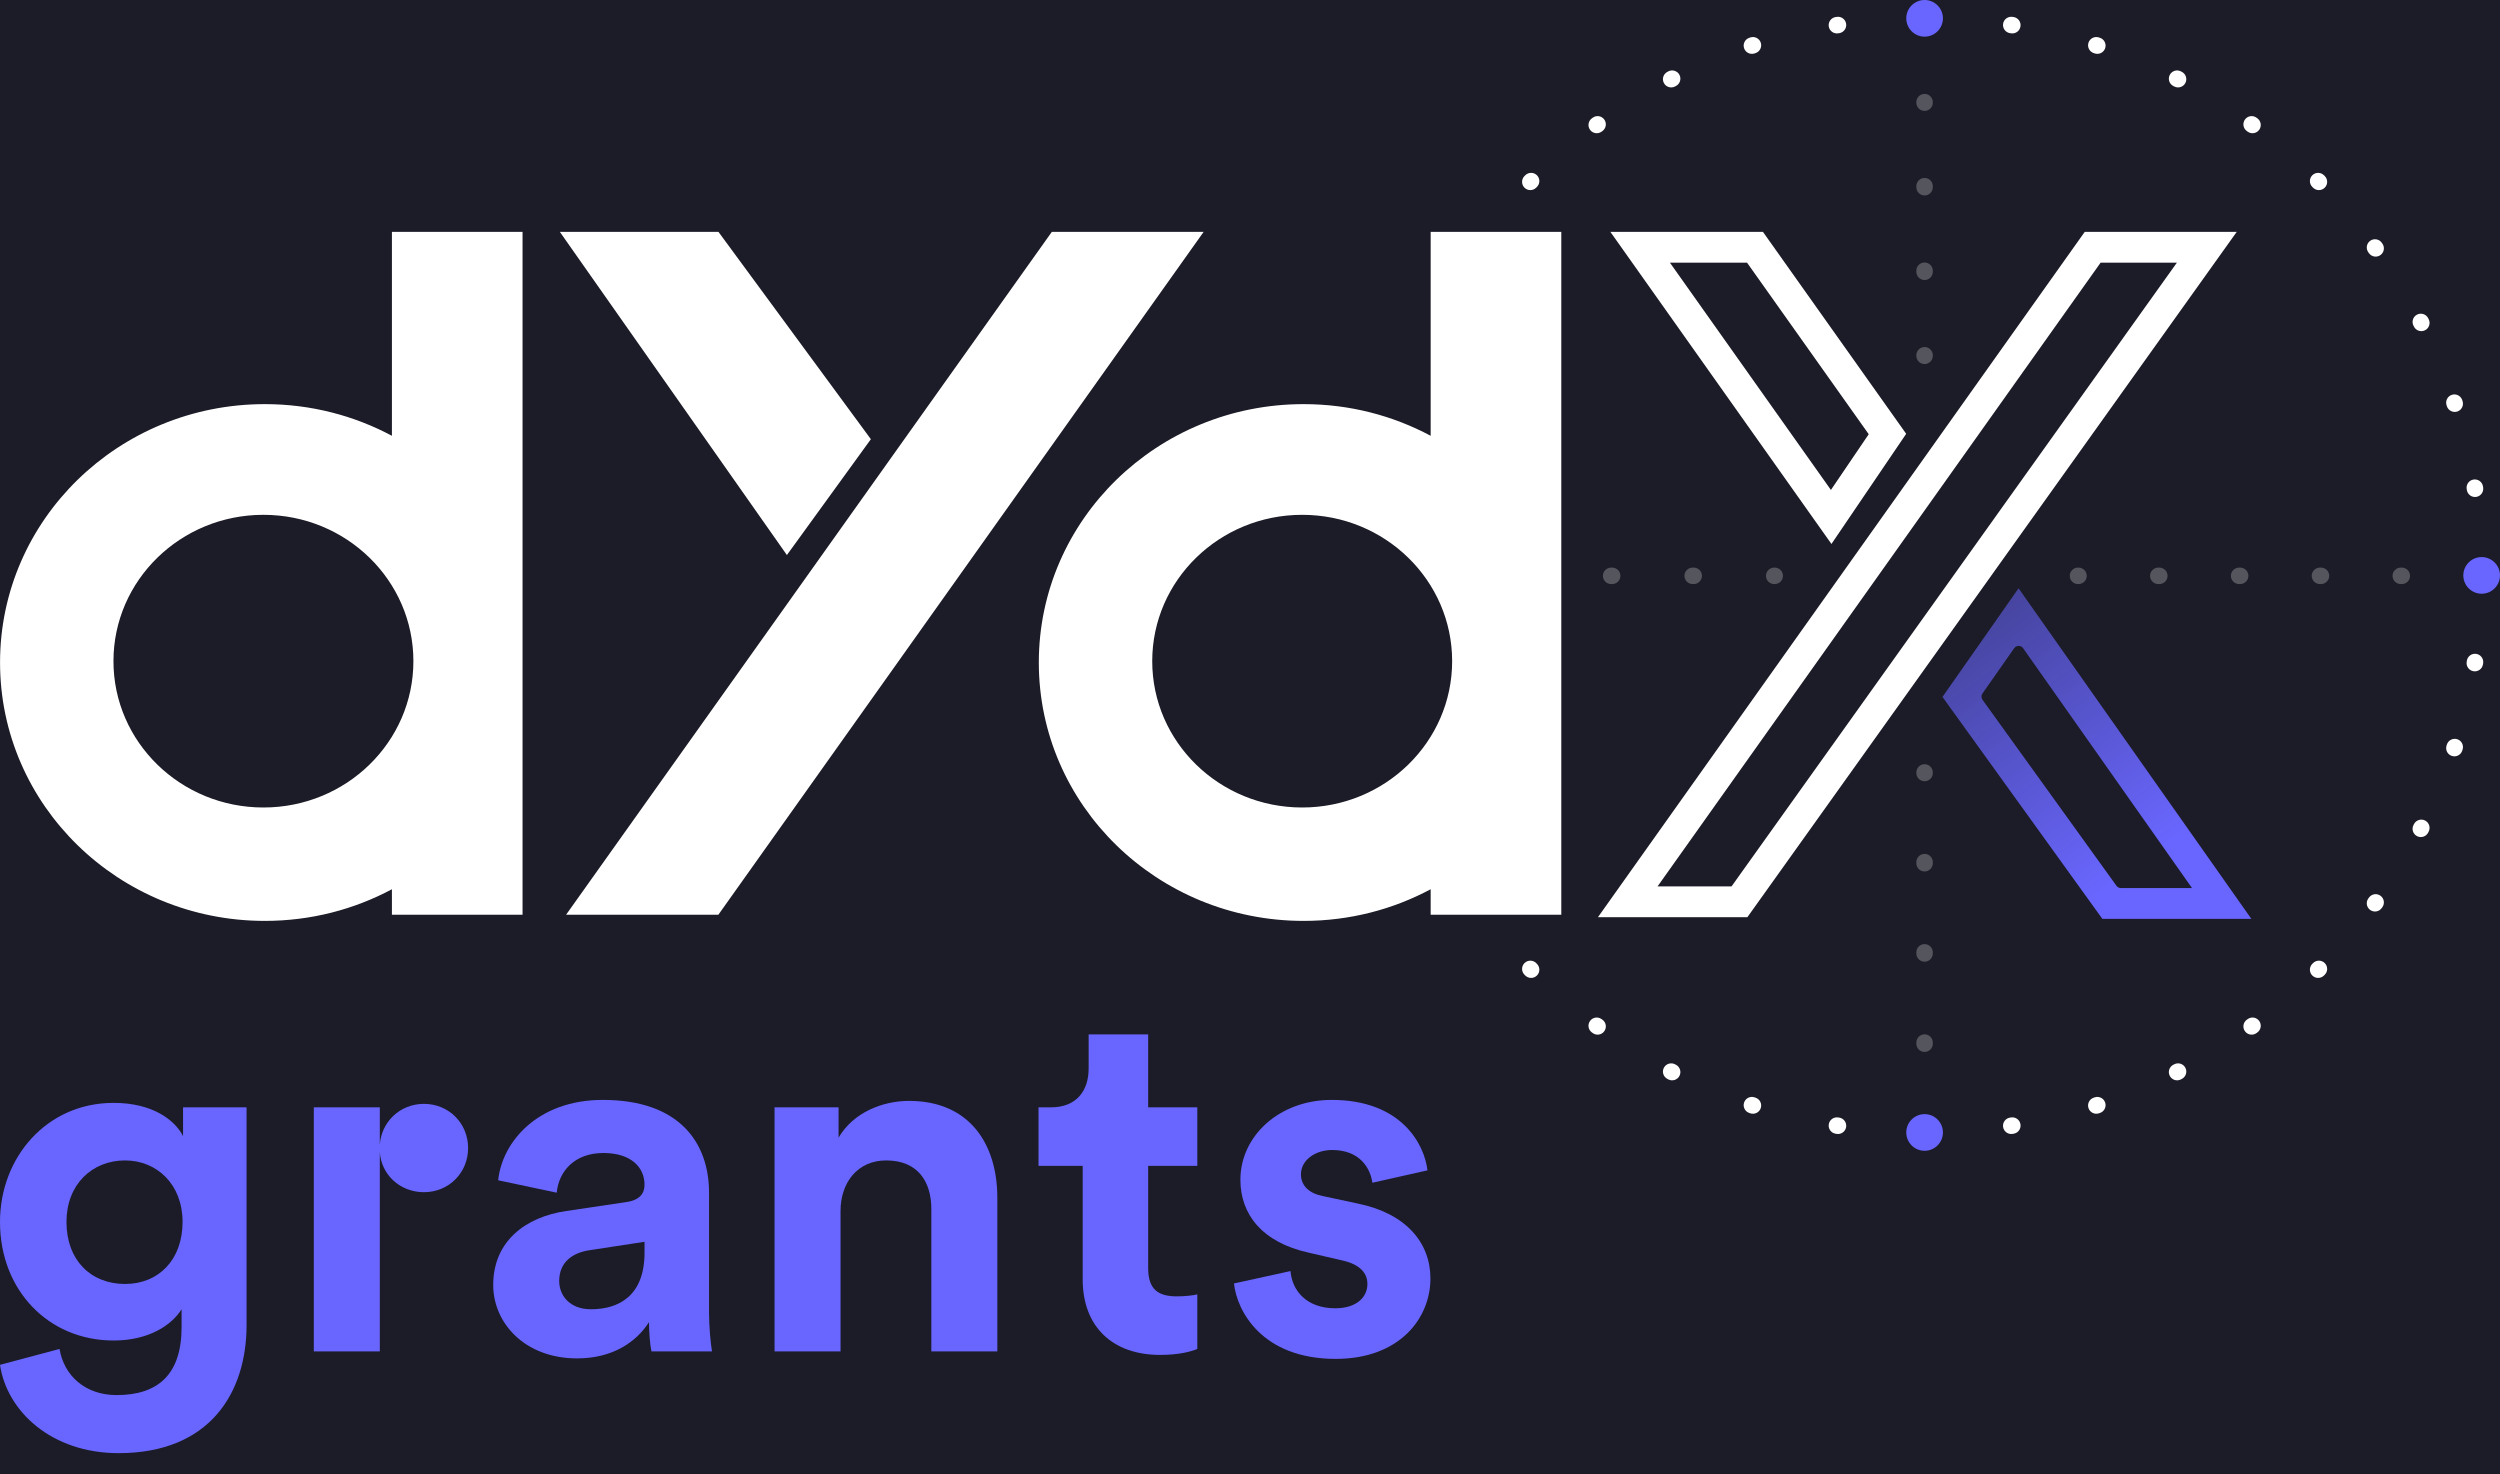
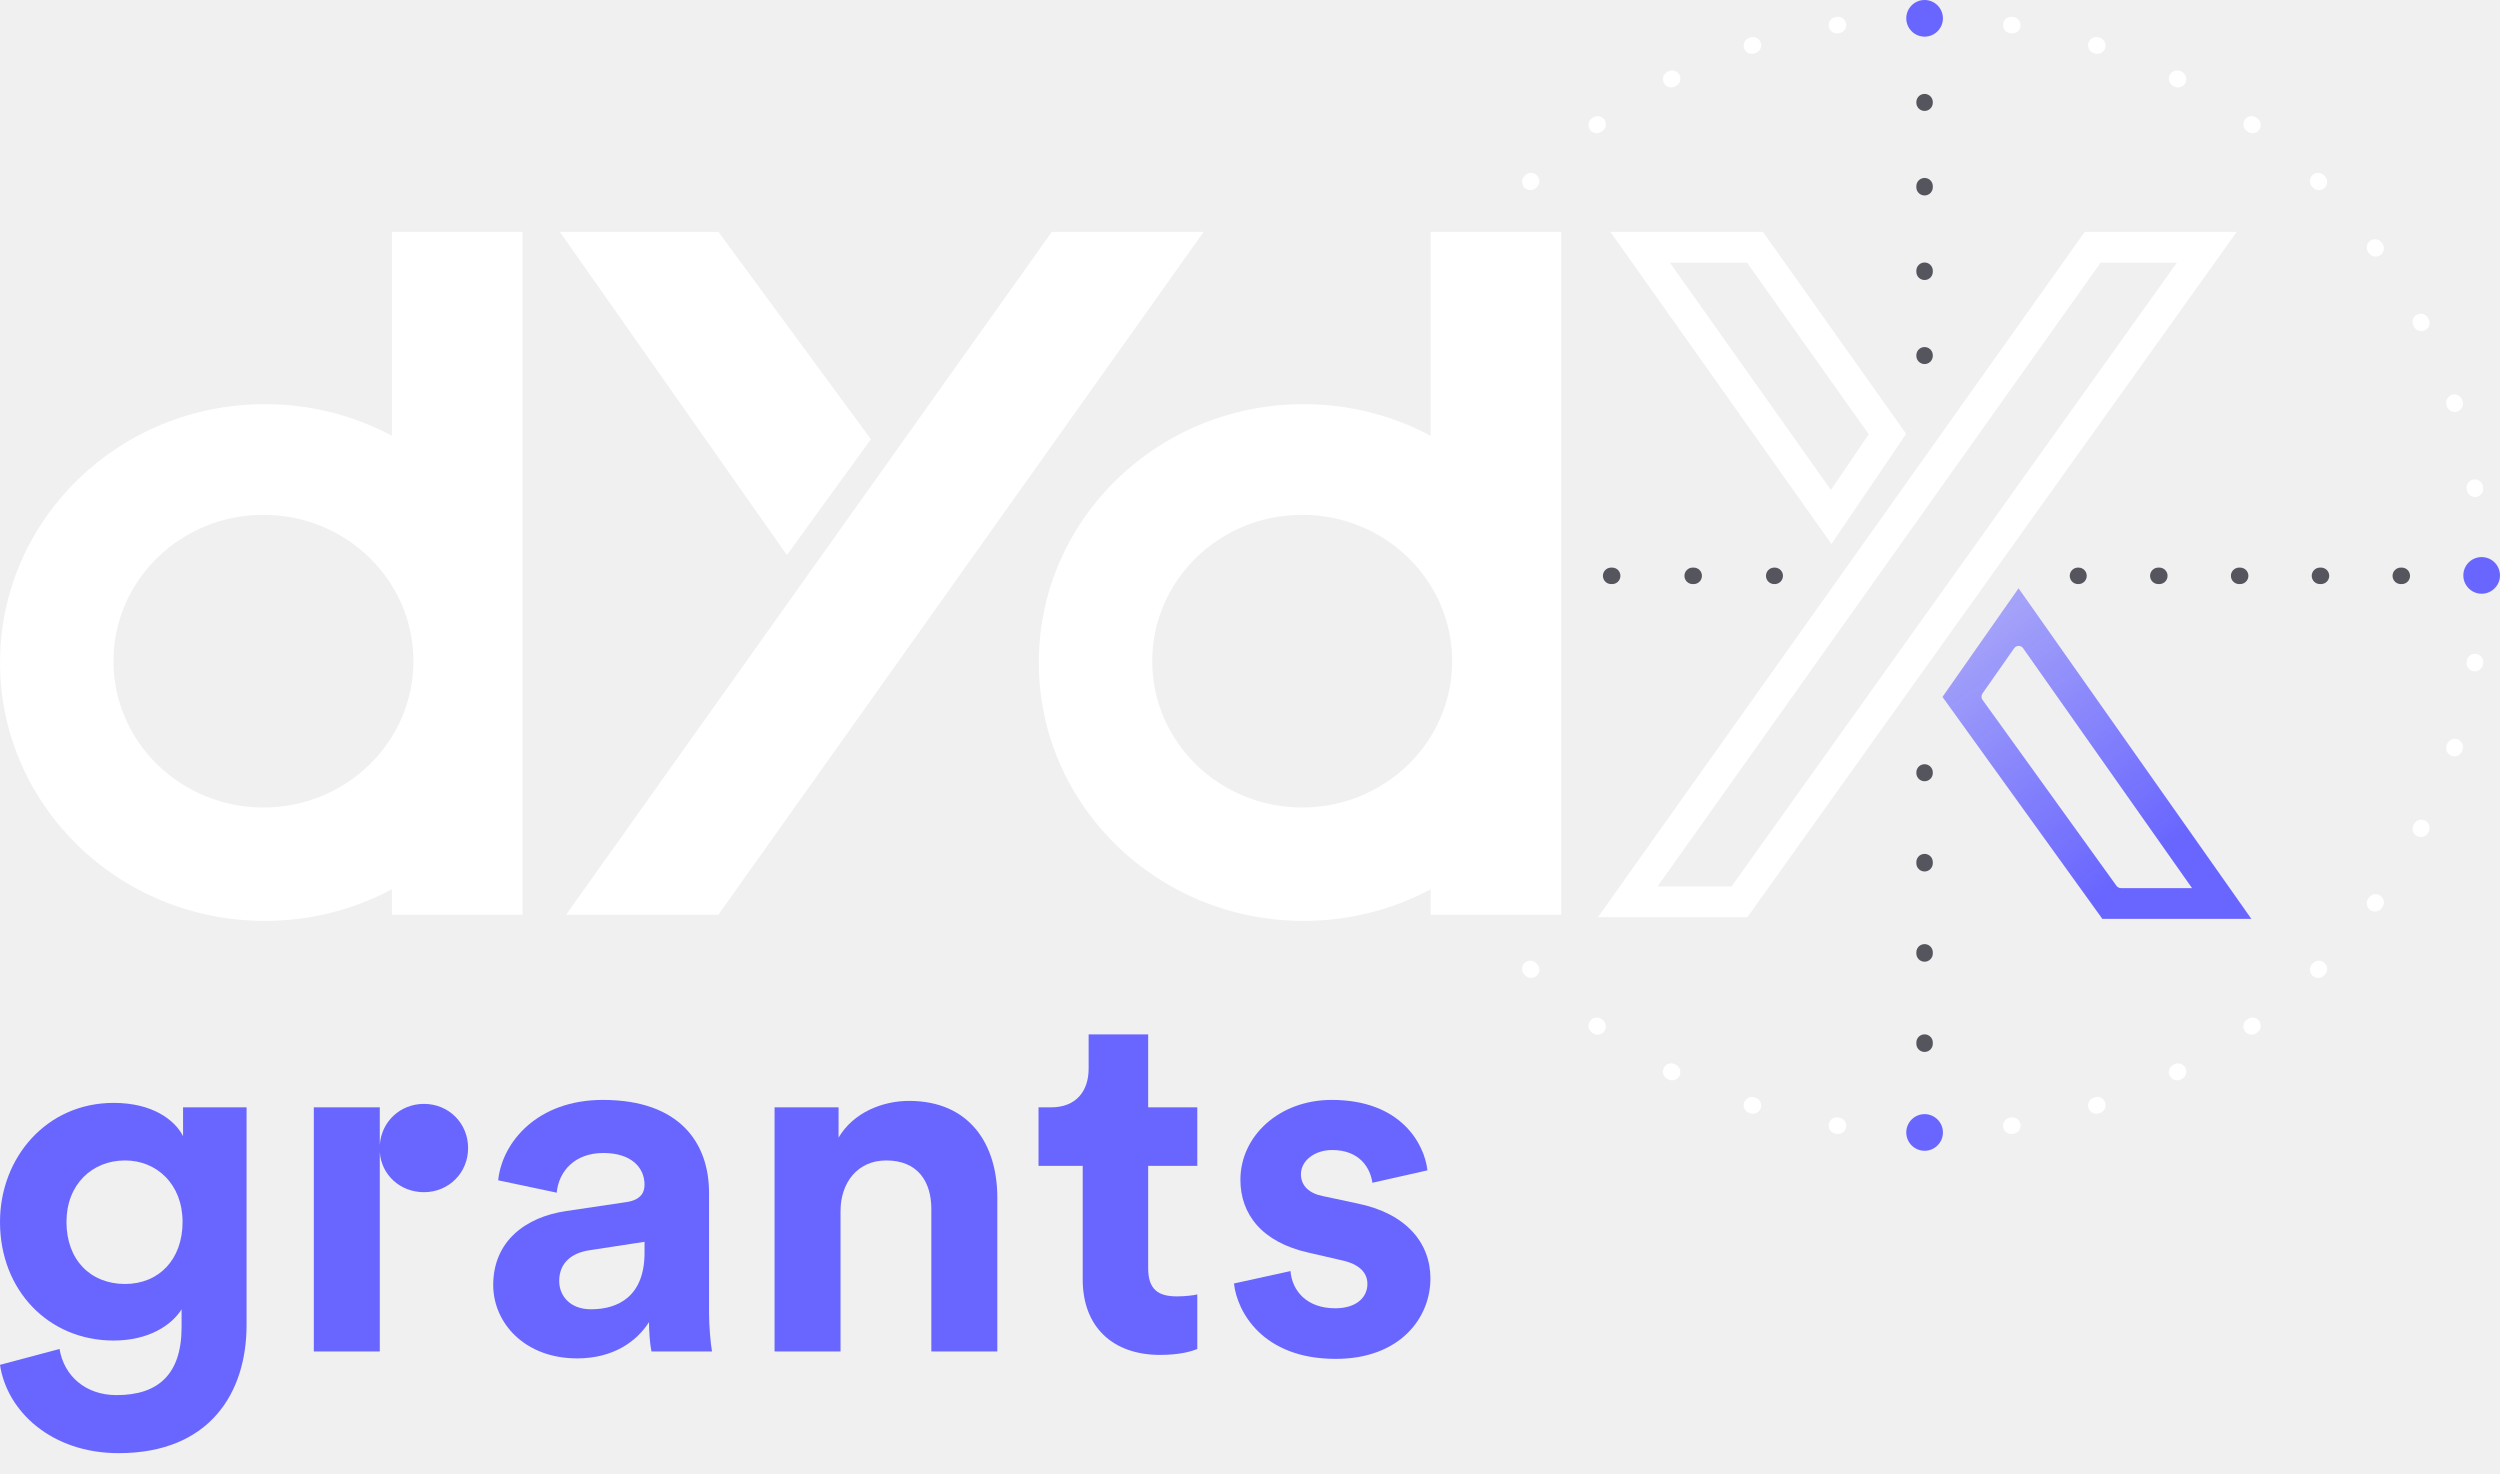
<svg xmlns="http://www.w3.org/2000/svg" width="112" height="66" viewBox="0 0 112 66" fill="none">
-   <rect width="112" height="66" fill="#E5E5E5" />
-   <g id="Home (Desktop)" clip-path="url(#clip0_0_1)">
-     <rect width="1440" height="4908" transform="translate(-36 -27)" fill="#1C1C28" />
-     <g id="Grid top (Zero Height)">
-       <rect width="1440" height="0" transform="translate(-36 -27)" fill="white" />
-       <g id="Grid - Top">
-         <mask id="mask0_0_1" style="mask-type:alpha" maskUnits="userSpaceOnUse" x="-36" y="-27" width="1441" height="792">
-           <rect id="Rectangle" x="-35.809" y="-27" width="1440" height="792" fill="url(#paint0_linear_0_1)" />
-         </mask>
-         <g mask="url(#mask0_0_1)">
-           <g id="Grid">
-             <g id="Frame">
-               <rect id="Rectangle_2" x="-11.809" y="-27" width="24" height="792" stroke="#393953" stroke-opacity="0.3" />
-               <rect id="Rectangle_3" x="12.191" y="-27" width="24" height="792" stroke="#393953" stroke-opacity="0.3" />
-               <rect id="Rectangle_4" x="36.191" y="-27" width="24" height="792" stroke="#393953" stroke-opacity="0.3" />
-               <rect id="Rectangle_5" x="60.191" y="-27" width="24" height="792" stroke="#393953" stroke-opacity="0.3" />
-               <rect id="Rectangle_6" x="84.191" y="-27" width="24" height="792" stroke="#393953" stroke-opacity="0.3" />
-               <rect id="Rectangle_7" x="108.191" y="-27" width="24" height="792" stroke="#393953" stroke-opacity="0.3" />
-             </g>
-             <g id="Frame_2">
-               <rect id="Rectangle_8" x="-35.809" y="21" width="24" height="1440" transform="rotate(-90 -35.8086 21)" stroke="#393953" stroke-opacity="0.3" />
-               <rect id="Rectangle_9" x="-35.809" y="45" width="24" height="1440" transform="rotate(-90 -35.8086 45)" stroke="#393953" stroke-opacity="0.3" />
-               <rect id="Rectangle_10" x="-35.809" y="69" width="24" height="1440" transform="rotate(-90 -35.8086 69)" stroke="#393953" stroke-opacity="0.3" />
-             </g>
-           </g>
-         </g>
-       </g>
-     </g>
-     <g id="Content">
-       <g id="Header">
-         <g id="Frame_3">
-           <g id="Frame_4">
-             <rect width="120" height="72" transform="translate(-4 -3)" fill="#1C1C28" />
-             <g id="Logo">
-               <g id="grants">
-                 <path d="M0 61.145C0.311 63.234 2.312 65.101 5.312 65.101C9.424 65.101 11.046 62.367 11.046 59.366V49.609H8.201V50.898C7.824 50.165 6.823 49.409 5.09 49.409C2.089 49.409 0 51.854 0 54.743C0 57.811 2.178 60.055 5.09 60.055C6.668 60.055 7.69 59.366 8.135 58.655V59.455C8.135 61.567 7.09 62.5 5.223 62.5C3.823 62.5 2.867 61.633 2.667 60.433L0 61.145ZM5.601 57.522C4.067 57.522 2.978 56.455 2.978 54.743C2.978 53.054 4.134 51.987 5.601 51.987C7.024 51.987 8.179 53.054 8.179 54.743C8.179 56.433 7.112 57.522 5.601 57.522Z" fill="#6966FF" />
-                 <path d="M17.015 49.609H14.059V60.544H17.015V51.609C17.081 52.632 17.926 53.41 18.993 53.41C20.104 53.41 20.971 52.543 20.971 51.432C20.971 50.32 20.104 49.453 18.993 49.453C17.926 49.453 17.081 50.254 17.015 51.298V49.609Z" fill="#6966FF" />
-                 <path d="M22.096 57.566C22.096 59.278 23.518 60.856 25.852 60.856C27.475 60.856 28.52 60.1 29.075 59.233C29.075 59.655 29.12 60.255 29.186 60.544H31.898C31.831 60.167 31.765 59.389 31.765 58.811V53.432C31.765 51.232 30.475 49.276 27.008 49.276C24.074 49.276 22.496 51.165 22.318 52.876L24.941 53.432C25.03 52.476 25.741 51.654 27.03 51.654C28.275 51.654 28.875 52.298 28.875 53.076C28.875 53.454 28.675 53.765 28.053 53.854L25.363 54.254C23.541 54.521 22.096 55.61 22.096 57.566ZM26.475 58.655C25.519 58.655 25.052 58.033 25.052 57.388C25.052 56.544 25.652 56.121 26.408 56.01L28.875 55.632V56.121C28.875 58.055 27.719 58.655 26.475 58.655Z" fill="#6966FF" />
-                 <path d="M37.656 54.254C37.656 52.987 38.412 51.987 39.701 51.987C41.124 51.987 41.724 52.943 41.724 54.166V60.544H44.68V53.654C44.68 51.254 43.435 49.32 40.724 49.32C39.546 49.32 38.234 49.831 37.568 50.965V49.609H34.7V60.544H37.656V54.254Z" fill="#6966FF" />
-                 <path d="M51.438 46.342H48.771V47.875C48.771 48.853 48.238 49.609 47.082 49.609H46.526V52.232H48.505V57.322C48.505 59.433 49.838 60.7 51.972 60.7C52.839 60.7 53.372 60.544 53.639 60.433V57.988C53.483 58.033 53.083 58.077 52.727 58.077C51.883 58.077 51.438 57.766 51.438 56.81V52.232H53.639V49.609H51.438V46.342Z" fill="#6966FF" />
-                 <path d="M55.282 57.499C55.415 58.744 56.548 60.878 59.838 60.878C62.705 60.878 64.083 59.055 64.083 57.277C64.083 55.677 62.994 54.365 60.838 53.921L59.282 53.588C58.682 53.477 58.282 53.143 58.282 52.61C58.282 51.987 58.904 51.52 59.682 51.52C60.927 51.52 61.394 52.343 61.483 52.987L63.95 52.432C63.816 51.254 62.772 49.276 59.66 49.276C57.304 49.276 55.57 50.898 55.57 52.854C55.57 54.388 56.526 55.655 58.638 56.121L60.082 56.455C60.927 56.633 61.26 57.033 61.26 57.522C61.26 58.099 60.794 58.611 59.816 58.611C58.526 58.611 57.882 57.811 57.815 56.944L55.282 57.499Z" fill="#6966FF" />
-               </g>
-               <g id="Group">
-                 <path id="Vector" fill-rule="evenodd" clip-rule="evenodd" d="M86.221 34.236C86.425 34.236 86.59 34.402 86.59 34.606L86.59 34.631C86.59 34.835 86.425 35 86.221 35C86.017 35 85.852 34.835 85.852 34.631L85.852 34.606C85.852 34.402 86.017 34.236 86.221 34.236ZM86.221 38.254C86.425 38.254 86.59 38.419 86.59 38.623L86.59 38.673C86.59 38.877 86.425 39.042 86.221 39.042C86.017 39.042 85.852 38.877 85.852 38.673L85.852 38.623C85.852 38.419 86.017 38.254 86.221 38.254ZM86.221 42.296C86.425 42.296 86.59 42.461 86.59 42.665L86.59 42.715C86.59 42.919 86.425 43.085 86.221 43.085C86.017 43.085 85.852 42.919 85.852 42.715L85.852 42.665C85.852 42.461 86.017 42.296 86.221 42.296ZM86.221 46.338C86.425 46.338 86.59 46.504 86.59 46.708L86.59 46.758C86.59 46.962 86.425 47.127 86.221 47.127C86.017 47.127 85.852 46.962 85.852 46.758L85.852 46.708C85.852 46.504 86.017 46.338 86.221 46.338ZM86.221 50.38C86.425 50.38 86.59 50.546 86.59 50.75L86.59 50.775C86.59 50.979 86.425 51.144 86.221 51.144C86.017 51.144 85.852 50.979 85.852 50.775L85.852 50.75C85.852 50.546 86.017 50.38 86.221 50.38Z" fill="#55555E" />
-                 <path id="Vector_2" fill-rule="evenodd" clip-rule="evenodd" d="M86.221 4.207C86.425 4.207 86.59 4.372 86.59 4.576L86.59 4.6C86.59 4.804 86.425 4.969 86.221 4.969C86.017 4.969 85.852 4.804 85.852 4.6L85.852 4.576C85.852 4.372 86.017 4.207 86.221 4.207ZM86.221 7.972C86.425 7.972 86.59 8.137 86.59 8.341L86.59 8.388C86.59 8.592 86.425 8.757 86.221 8.757C86.017 8.757 85.852 8.592 85.852 8.388L85.852 8.341C85.852 8.137 86.017 7.972 86.221 7.972ZM86.221 11.759C86.425 11.759 86.59 11.925 86.59 12.129L86.59 12.176C86.59 12.38 86.425 12.545 86.221 12.545C86.017 12.545 85.852 12.38 85.852 12.176L85.852 12.129C85.852 11.925 86.017 11.759 86.221 11.759ZM86.221 15.547C86.425 15.547 86.59 15.713 86.59 15.917L86.59 15.94C86.59 16.144 86.425 16.31 86.221 16.31C86.017 16.31 85.852 16.144 85.852 15.94L85.852 15.917C85.852 15.713 86.017 15.547 86.221 15.547Z" fill="#55555E" />
-                 <path id="Vector_3" fill-rule="evenodd" clip-rule="evenodd" d="M111.568 25.797C111.568 26.001 111.403 26.167 111.199 26.167L111.177 26.167C110.973 26.167 110.807 26.001 110.807 25.797C110.807 25.593 110.973 25.428 111.177 25.428L111.199 25.428C111.403 25.428 111.568 25.593 111.568 25.797ZM107.97 25.797C107.97 26.001 107.804 26.167 107.6 26.167L107.556 26.167C107.352 26.167 107.186 26.001 107.186 25.797C107.186 25.593 107.352 25.428 107.556 25.428L107.6 25.428C107.804 25.428 107.97 25.593 107.97 25.797ZM104.349 25.797C104.349 26.001 104.183 26.167 103.979 26.167L103.935 26.167C103.731 26.167 103.565 26.001 103.565 25.797C103.565 25.593 103.731 25.428 103.935 25.428L103.979 25.428C104.183 25.428 104.349 25.593 104.349 25.797ZM100.728 25.797C100.728 26.001 100.562 26.167 100.358 26.167L100.314 26.167C100.11 26.167 99.944 26.001 99.944 25.797C99.944 25.593 100.11 25.428 100.314 25.428L100.358 25.428C100.562 25.428 100.728 25.593 100.728 25.797ZM97.107 25.797C97.107 26.001 96.942 26.167 96.737 26.167L96.693 26.167C96.489 26.167 96.323 26.001 96.323 25.797C96.323 25.593 96.489 25.428 96.693 25.428L96.737 25.428C96.942 25.428 97.107 25.593 97.107 25.797ZM93.486 25.797C93.486 26.001 93.321 26.167 93.117 26.167L93.094 26.167C92.89 26.167 92.725 26.001 92.725 25.797C92.725 25.593 92.89 25.428 93.094 25.428L93.117 25.428C93.321 25.428 93.486 25.593 93.486 25.797Z" fill="#55555E" />
-                 <path id="Vector_4" fill-rule="evenodd" clip-rule="evenodd" d="M79.877 25.797C79.877 26.001 79.712 26.167 79.507 26.167H79.485C79.281 26.167 79.116 26.001 79.116 25.797C79.116 25.593 79.281 25.428 79.485 25.428H79.507C79.712 25.428 79.877 25.593 79.877 25.797ZM76.247 25.797C76.247 26.001 76.082 26.167 75.877 26.167H75.832C75.628 26.167 75.463 26.001 75.463 25.797C75.463 25.593 75.628 25.428 75.832 25.428H75.877C76.082 25.428 76.247 25.593 76.247 25.797ZM72.594 25.797C72.594 26.001 72.429 26.167 72.225 26.167H72.18C71.976 26.167 71.81 26.001 71.81 25.797C71.81 25.593 71.976 25.428 72.18 25.428H72.225C72.429 25.428 72.594 25.593 72.594 25.797Z" fill="#55555E" />
-               </g>
-               <path id="Vector_5" fill-rule="evenodd" clip-rule="evenodd" d="M86.198 0.451H86.248C86.452 0.451 86.617 0.617 86.617 0.821C86.617 1.025 86.451 1.19 86.247 1.19H86.199C85.995 1.19 85.829 1.025 85.829 0.821C85.829 0.617 85.994 0.451 86.198 0.451ZM82.707 1.064C82.738 1.265 82.6 1.454 82.399 1.486L82.351 1.493C82.15 1.525 81.961 1.387 81.929 1.186C81.897 0.984 82.034 0.795 82.236 0.763L82.285 0.756C82.486 0.724 82.675 0.862 82.707 1.064ZM89.739 1.064C89.771 0.862 89.96 0.724 90.161 0.756L90.21 0.763C90.412 0.795 90.549 0.984 90.517 1.186C90.485 1.387 90.296 1.525 90.095 1.493L90.047 1.486C89.846 1.454 89.708 1.265 89.739 1.064ZM93.563 1.915C93.626 1.72 93.834 1.614 94.028 1.677L94.075 1.692C94.269 1.755 94.375 1.964 94.312 2.158C94.249 2.352 94.04 2.458 93.846 2.395L93.801 2.38C93.607 2.317 93.5 2.109 93.563 1.915ZM78.883 1.915C78.946 2.109 78.839 2.317 78.645 2.38L78.6 2.395C78.406 2.458 78.197 2.352 78.134 2.158C78.071 1.964 78.177 1.755 78.371 1.692L78.418 1.677C78.612 1.614 78.82 1.72 78.883 1.915ZM97.205 3.357C97.297 3.176 97.52 3.103 97.702 3.196L97.745 3.218C97.927 3.311 97.999 3.534 97.906 3.715C97.813 3.897 97.591 3.969 97.409 3.876L97.366 3.854C97.184 3.762 97.112 3.539 97.205 3.357ZM75.241 3.357C75.334 3.539 75.261 3.762 75.08 3.854L75.037 3.876C74.856 3.969 74.633 3.897 74.54 3.715C74.447 3.534 74.519 3.311 74.701 3.218L74.744 3.196C74.926 3.103 75.149 3.176 75.241 3.357ZM71.871 5.354C71.991 5.519 71.955 5.75 71.79 5.87L71.751 5.898C71.586 6.018 71.355 5.982 71.235 5.817C71.115 5.652 71.151 5.421 71.316 5.301L71.356 5.272C71.521 5.152 71.752 5.189 71.871 5.354ZM100.575 5.354C100.694 5.189 100.925 5.152 101.091 5.272L101.13 5.301C101.295 5.421 101.331 5.652 101.211 5.817C101.091 5.982 100.86 6.018 100.695 5.898L100.656 5.87C100.491 5.75 100.455 5.519 100.575 5.354ZM68.855 7.852C68.999 7.997 68.999 8.23 68.854 8.375L68.82 8.408C68.676 8.553 68.442 8.553 68.298 8.409C68.153 8.265 68.153 8.031 68.297 7.886L68.332 7.852C68.477 7.708 68.71 7.708 68.855 7.852ZM103.591 7.852C103.736 7.708 103.969 7.708 104.114 7.852L104.149 7.886C104.293 8.031 104.293 8.265 104.148 8.409C104.004 8.553 103.77 8.553 103.626 8.408L103.592 8.375C103.448 8.23 103.447 7.997 103.591 7.852ZM106.183 10.789C106.348 10.669 106.579 10.705 106.699 10.87L106.728 10.91C106.848 11.075 106.811 11.306 106.646 11.426C106.481 11.546 106.25 11.509 106.13 11.344L106.102 11.305C105.982 11.14 106.018 10.909 106.183 10.789ZM108.285 14.094C108.467 14.001 108.689 14.073 108.782 14.255L108.804 14.299C108.897 14.48 108.825 14.703 108.643 14.795C108.461 14.888 108.239 14.816 108.146 14.634L108.124 14.591C108.031 14.41 108.103 14.187 108.285 14.094ZM109.843 17.688C110.036 17.625 110.245 17.731 110.308 17.925L110.323 17.972C110.386 18.166 110.28 18.374 110.086 18.437C109.892 18.5 109.683 18.393 109.62 18.199L109.606 18.154C109.542 17.96 109.649 17.751 109.843 17.688ZM110.814 21.483C111.016 21.451 111.205 21.589 111.237 21.79L111.245 21.839C111.276 22.041 111.138 22.229 110.937 22.261C110.735 22.292 110.546 22.154 110.515 21.953L110.507 21.906C110.475 21.704 110.613 21.515 110.814 21.483ZM111.179 25.384C111.383 25.383 111.549 25.549 111.549 25.753V25.802C111.549 26.006 111.383 26.171 111.179 26.171C110.975 26.171 110.81 26.005 110.81 25.801V25.753C110.81 25.549 110.975 25.384 111.179 25.384ZM110.937 29.294C111.138 29.325 111.276 29.514 111.245 29.716L111.237 29.764C111.205 29.966 111.016 30.103 110.814 30.072C110.613 30.04 110.475 29.85 110.507 29.649L110.515 29.602C110.546 29.4 110.735 29.262 110.937 29.294ZM110.086 33.117C110.28 33.18 110.386 33.389 110.323 33.583L110.308 33.63C110.245 33.824 110.036 33.929 109.843 33.866C109.649 33.803 109.542 33.595 109.606 33.401L109.62 33.355C109.683 33.161 109.892 33.055 110.086 33.117ZM108.643 36.759C108.825 36.852 108.897 37.074 108.804 37.256L108.782 37.3C108.689 37.481 108.467 37.553 108.285 37.46C108.103 37.367 108.031 37.145 108.124 36.963L108.146 36.921C108.239 36.739 108.461 36.666 108.643 36.759ZM106.646 40.129C106.811 40.249 106.848 40.48 106.728 40.645L106.699 40.684C106.579 40.849 106.348 40.886 106.183 40.765C106.018 40.645 105.982 40.414 106.102 40.249L106.13 40.211C106.25 40.045 106.481 40.009 106.646 40.129ZM68.298 43.146C68.442 43.002 68.676 43.002 68.82 43.146L68.854 43.18C68.999 43.324 68.999 43.558 68.855 43.702C68.71 43.847 68.477 43.847 68.332 43.703L68.297 43.668C68.153 43.524 68.153 43.29 68.298 43.146ZM104.148 43.146C104.293 43.29 104.293 43.524 104.149 43.668L104.114 43.703C103.969 43.847 103.736 43.847 103.591 43.702C103.447 43.558 103.448 43.324 103.592 43.18L103.626 43.146C103.77 43.002 104.004 43.002 104.148 43.146ZM71.235 45.737C71.355 45.572 71.586 45.536 71.751 45.657L71.79 45.684C71.955 45.804 71.991 46.035 71.871 46.2C71.752 46.366 71.521 46.402 71.356 46.282L71.316 46.253C71.151 46.133 71.115 45.902 71.235 45.737ZM101.211 45.737C101.331 45.902 101.295 46.133 101.13 46.253L101.091 46.282C100.925 46.402 100.694 46.366 100.575 46.2C100.455 46.035 100.491 45.804 100.656 45.684L100.695 45.657C100.86 45.536 101.091 45.572 101.211 45.737ZM74.54 47.839C74.633 47.658 74.856 47.586 75.037 47.679L75.08 47.7C75.261 47.793 75.334 48.015 75.241 48.197C75.149 48.379 74.926 48.451 74.744 48.359L74.701 48.336C74.519 48.243 74.447 48.021 74.54 47.839ZM97.906 47.839C97.999 48.021 97.927 48.243 97.745 48.336L97.702 48.359C97.52 48.451 97.297 48.379 97.205 48.197C97.112 48.015 97.185 47.793 97.366 47.7L97.409 47.679C97.591 47.586 97.813 47.658 97.906 47.839ZM78.134 49.397C78.197 49.203 78.406 49.097 78.6 49.16L78.645 49.175C78.839 49.237 78.946 49.446 78.883 49.64C78.82 49.834 78.612 49.94 78.418 49.878L78.371 49.862C78.177 49.799 78.071 49.591 78.134 49.397ZM94.312 49.397C94.375 49.591 94.269 49.799 94.075 49.862L94.028 49.878C93.834 49.94 93.626 49.834 93.563 49.64C93.5 49.446 93.607 49.237 93.801 49.175L93.846 49.16C94.04 49.097 94.249 49.203 94.312 49.397ZM81.929 50.369C81.961 50.167 82.15 50.03 82.351 50.062L82.399 50.069C82.6 50.1 82.738 50.289 82.707 50.491C82.675 50.693 82.486 50.83 82.285 50.799L82.236 50.791C82.034 50.759 81.897 50.57 81.929 50.369ZM90.517 50.369C90.549 50.57 90.412 50.759 90.21 50.791L90.161 50.799C89.96 50.83 89.771 50.693 89.739 50.491C89.708 50.289 89.846 50.1 90.047 50.069L90.095 50.062C90.296 50.03 90.485 50.167 90.517 50.369ZM85.829 50.734C85.829 50.529 85.995 50.364 86.199 50.364H86.247C86.451 50.364 86.617 50.529 86.617 50.734C86.617 50.938 86.452 51.103 86.248 51.103H86.198C85.994 51.103 85.829 50.938 85.829 50.734Z" fill="white" />
-               <path id="Vector_6" d="M87.043 50.734C87.043 51.187 86.675 51.555 86.222 51.555C85.769 51.555 85.401 51.187 85.401 50.734C85.401 50.28 85.769 49.913 86.222 49.913C86.675 49.913 87.043 50.28 87.043 50.734Z" fill="#6966FF" />
-               <path id="Vector_7" d="M111.178 26.599C110.725 26.599 110.357 26.231 110.357 25.778C110.357 25.324 110.725 24.957 111.178 24.957C111.632 24.957 111.999 25.324 111.999 25.778C111.999 26.231 111.632 26.599 111.178 26.599Z" fill="#6966FF" />
-               <path id="Vector_8" d="M87.043 0.821C87.043 1.274 86.675 1.642 86.222 1.642C85.769 1.642 85.401 1.274 85.401 0.821C85.401 0.367 85.769 -0 86.222 -0C86.675 -0 87.043 0.367 87.043 0.821Z" fill="#6966FF" />
-               <g id="Group_2">
-                 <path id="Vector (Stroke) (Stroke)" fill-rule="evenodd" clip-rule="evenodd" d="M93.395 10.389H100.204L78.283 41.09H71.588L93.395 10.389ZM85.397 19.435L78.981 10.389H72.146L82.049 24.37L85.397 19.435ZM83.719 19.453L82.025 21.949L74.813 11.768H78.268L83.719 19.453ZM74.259 39.71H77.573L97.524 11.768H94.107L74.259 39.71Z" fill="white" />
-                 <path id="Vector (Stroke) (Stroke)_2" fill-rule="evenodd" clip-rule="evenodd" d="M94.818 39.684C94.865 39.748 94.939 39.786 95.018 39.786H98.203L90.636 29.041C90.538 28.902 90.331 28.902 90.233 29.042L88.815 31.067C88.755 31.153 88.756 31.267 88.817 31.352L94.818 39.684ZM87.023 31.222L94.186 41.166H100.861L90.431 26.355L87.023 31.222Z" fill="url(#paint1_linear_0_1)" />
-               </g>
-               <path id="Union" fill-rule="evenodd" clip-rule="evenodd" d="M23.41 10.389H17.558V19.524C15.868 18.62 13.927 18.105 11.864 18.105C5.313 18.105 0.002 23.288 0.002 29.681C0.002 36.074 5.313 41.256 11.864 41.256C13.927 41.256 15.868 40.742 17.558 39.838V40.98H23.41V10.389ZM18.52 29.62C18.52 33.241 15.512 36.176 11.801 36.176C8.091 36.176 5.083 33.241 5.083 29.62C5.083 25.999 8.091 23.064 11.801 23.064C15.512 23.064 18.52 25.999 18.52 29.62ZM47.121 10.389L25.36 40.981H32.182L53.922 10.389H47.121ZM64.094 10.389H69.946V40.98H64.094V39.838C62.404 40.742 60.464 41.256 58.401 41.256C51.849 41.256 46.539 36.074 46.539 29.681C46.539 23.288 51.849 18.105 58.401 18.105C60.464 18.105 62.404 18.62 64.094 19.524V10.389ZM58.338 36.176C62.048 36.176 65.056 33.241 65.056 29.62C65.056 25.999 62.048 23.064 58.338 23.064C54.628 23.064 51.62 25.999 51.62 29.62C51.62 33.241 54.628 36.176 58.338 36.176ZM39.015 19.676L32.188 10.389H25.082L35.253 24.866L39.015 19.676Z" fill="white" />
-             </g>
-           </g>
-         </g>
-       </g>
-     </g>
-   </g>
+   <path d="M0 61.145C0.311 63.234 2.312 65.101 5.312 65.101C9.424 65.101 11.046 62.367 11.046 59.367V49.609H8.201V50.898C7.824 50.165 6.823 49.409 5.09 49.409C2.089 49.409 0 51.854 0 54.744C0 57.811 2.178 60.056 5.09 60.056C6.668 60.056 7.69 59.367 8.135 58.656V59.456C8.135 61.567 7.09 62.501 5.223 62.501C3.823 62.501 2.867 61.634 2.667 60.434L0 61.145ZM5.601 57.522C4.067 57.522 2.978 56.455 2.978 54.744C2.978 53.054 4.134 51.988 5.601 51.988C7.024 51.988 8.179 53.054 8.179 54.744C8.179 56.433 7.112 57.522 5.601 57.522Z" fill="#6966FF" />
+   <path d="M17.015 49.609H14.059V60.545H17.015V51.61C17.081 52.632 17.926 53.41 18.993 53.41C20.104 53.41 20.971 52.543 20.971 51.432C20.971 50.321 20.104 49.454 18.993 49.454C17.926 49.454 17.081 50.254 17.015 51.299V49.609Z" fill="#6966FF" />
+   <path d="M22.096 57.566C22.096 59.278 23.518 60.856 25.852 60.856C27.475 60.856 28.52 60.1 29.075 59.233C29.075 59.656 29.12 60.256 29.186 60.545H31.898C31.831 60.167 31.765 59.389 31.765 58.811V53.432C31.765 51.232 30.475 49.276 27.008 49.276C24.074 49.276 22.496 51.165 22.318 52.877L24.941 53.432C25.03 52.477 25.741 51.654 27.03 51.654C28.275 51.654 28.875 52.299 28.875 53.077C28.875 53.455 28.675 53.766 28.053 53.855L25.363 54.255C23.541 54.521 22.096 55.611 22.096 57.566ZM26.475 58.656C25.519 58.656 25.052 58.033 25.052 57.389C25.052 56.544 25.652 56.122 26.408 56.011L28.875 55.633V56.122C28.875 58.055 27.719 58.656 26.475 58.656Z" fill="#6966FF" />
+   <path d="M37.656 54.255C37.656 52.988 38.412 51.988 39.701 51.988C41.124 51.988 41.724 52.943 41.724 54.166V60.545H44.68V53.655C44.68 51.254 43.435 49.32 40.724 49.32C39.546 49.32 38.234 49.832 37.568 50.965V49.609H34.7V60.545H37.656V54.255Z" fill="#6966FF" />
+   <path d="M51.438 46.342H48.771V47.876C48.771 48.854 48.238 49.609 47.082 49.609H46.526V52.232H48.505V57.322C48.505 59.433 49.838 60.7 51.972 60.7C52.839 60.7 53.372 60.545 53.639 60.434V57.989C53.483 58.033 53.083 58.078 52.727 58.078C51.883 58.078 51.438 57.766 51.438 56.811V52.232H53.639V49.609H51.438V46.342Z" fill="#6966FF" />
+   <path d="M55.282 57.5C55.415 58.744 56.548 60.878 59.838 60.878C62.705 60.878 64.083 59.056 64.083 57.277C64.083 55.677 62.994 54.366 60.838 53.921L59.282 53.588C58.682 53.477 58.282 53.143 58.282 52.61C58.282 51.988 58.904 51.521 59.682 51.521C60.927 51.521 61.394 52.343 61.483 52.988L63.95 52.432C63.816 51.254 62.772 49.276 59.66 49.276C57.304 49.276 55.57 50.898 55.57 52.854C55.57 54.388 56.526 55.655 58.638 56.122L60.082 56.455C60.927 56.633 61.26 57.033 61.26 57.522C61.26 58.1 60.794 58.611 59.816 58.611C58.526 58.611 57.882 57.811 57.815 56.944L55.282 57.5Z" fill="#6966FF" />
+   <path fill-rule="evenodd" clip-rule="evenodd" d="M86.221 34.237C86.425 34.237 86.59 34.402 86.59 34.606L86.59 34.631C86.59 34.835 86.425 35 86.221 35C86.017 35 85.852 34.835 85.852 34.631L85.852 34.606C85.852 34.402 86.017 34.237 86.221 34.237ZM86.221 38.254C86.425 38.254 86.59 38.419 86.59 38.623L86.59 38.673C86.59 38.877 86.425 39.043 86.221 39.043C86.017 39.043 85.852 38.877 85.852 38.673L85.852 38.623C85.852 38.419 86.017 38.254 86.221 38.254ZM86.221 42.296C86.425 42.296 86.59 42.462 86.59 42.666L86.59 42.715C86.59 42.92 86.425 43.085 86.221 43.085C86.017 43.085 85.852 42.92 85.852 42.715L85.852 42.666C85.852 42.462 86.017 42.296 86.221 42.296ZM86.221 46.339C86.425 46.339 86.59 46.504 86.59 46.708L86.59 46.758C86.59 46.962 86.425 47.127 86.221 47.127C86.017 47.127 85.852 46.962 85.852 46.758L85.852 46.708C85.852 46.504 86.017 46.339 86.221 46.339ZM86.221 50.381C86.425 50.381 86.59 50.546 86.59 50.75L86.59 50.775C86.59 50.979 86.425 51.145 86.221 51.145C86.017 51.145 85.852 50.979 85.852 50.775L85.852 50.75C85.852 50.546 86.017 50.381 86.221 50.381Z" fill="#55555E" />
+   <path fill-rule="evenodd" clip-rule="evenodd" d="M86.221 4.207C86.425 4.207 86.59 4.373 86.59 4.577L86.59 4.6C86.59 4.804 86.425 4.97 86.221 4.97C86.017 4.97 85.852 4.804 85.852 4.6L85.852 4.577C85.852 4.373 86.017 4.207 86.221 4.207ZM86.221 7.972C86.425 7.972 86.59 8.137 86.59 8.341L86.59 8.388C86.59 8.592 86.425 8.757 86.221 8.757C86.017 8.757 85.852 8.592 85.852 8.388L85.852 8.341C85.852 8.137 86.017 7.972 86.221 7.972ZM86.221 11.76C86.425 11.76 86.59 11.925 86.59 12.129L86.59 12.176C86.59 12.38 86.425 12.545 86.221 12.545C86.017 12.545 85.852 12.38 85.852 12.176L85.852 12.129C85.852 11.925 86.017 11.76 86.221 11.76ZM86.221 15.548C86.425 15.548 86.59 15.713 86.59 15.917L86.59 15.94C86.59 16.145 86.425 16.31 86.221 16.31C86.017 16.31 85.852 16.145 85.852 15.94L85.852 15.917C85.852 15.713 86.017 15.548 86.221 15.548Z" fill="#55555E" />
+   <path fill-rule="evenodd" clip-rule="evenodd" d="M111.568 25.797C111.568 26.002 111.403 26.167 111.199 26.167L111.177 26.167C110.973 26.167 110.807 26.002 110.807 25.797C110.807 25.593 110.973 25.428 111.177 25.428L111.199 25.428C111.403 25.428 111.568 25.593 111.568 25.797ZM107.97 25.797C107.97 26.002 107.804 26.167 107.6 26.167L107.556 26.167C107.352 26.167 107.186 26.002 107.186 25.797C107.186 25.593 107.352 25.428 107.556 25.428L107.6 25.428C107.804 25.428 107.97 25.593 107.97 25.797ZM104.349 25.797C104.349 26.002 104.183 26.167 103.979 26.167L103.935 26.167C103.731 26.167 103.565 26.002 103.565 25.797C103.565 25.593 103.731 25.428 103.935 25.428L103.979 25.428C104.183 25.428 104.349 25.593 104.349 25.797ZM100.728 25.797C100.728 26.002 100.562 26.167 100.358 26.167L100.314 26.167C100.11 26.167 99.944 26.002 99.944 25.797C99.944 25.593 100.11 25.428 100.314 25.428L100.358 25.428C100.562 25.428 100.728 25.593 100.728 25.797ZM97.107 25.797C97.107 26.002 96.942 26.167 96.737 26.167L96.693 26.167C96.489 26.167 96.323 26.002 96.323 25.797C96.323 25.593 96.489 25.428 96.693 25.428L96.737 25.428C96.942 25.428 97.107 25.593 97.107 25.797ZM93.486 25.797C93.486 26.002 93.321 26.167 93.117 26.167L93.094 26.167C92.89 26.167 92.725 26.002 92.725 25.797C92.725 25.593 92.89 25.428 93.094 25.428L93.117 25.428C93.321 25.428 93.486 25.593 93.486 25.797Z" fill="#55555E" />
+   <path fill-rule="evenodd" clip-rule="evenodd" d="M79.877 25.797C79.877 26.002 79.712 26.167 79.507 26.167H79.485C79.281 26.167 79.116 26.002 79.116 25.797C79.116 25.593 79.281 25.428 79.485 25.428H79.507C79.712 25.428 79.877 25.593 79.877 25.797ZM76.247 25.797C76.247 26.002 76.082 26.167 75.877 26.167H75.832C75.628 26.167 75.463 26.002 75.463 25.797C75.463 25.593 75.628 25.428 75.832 25.428H75.877C76.082 25.428 76.247 25.593 76.247 25.797ZM72.594 25.797C72.594 26.002 72.429 26.167 72.225 26.167H72.18C71.976 26.167 71.81 26.002 71.81 25.797C71.81 25.593 71.976 25.428 72.18 25.428H72.225C72.429 25.428 72.594 25.593 72.594 25.797Z" fill="#55555E" />
+   <path fill-rule="evenodd" clip-rule="evenodd" d="M86.198 0.451H86.248C86.452 0.452 86.617 0.617 86.617 0.821C86.617 1.025 86.451 1.191 86.247 1.19H86.199C85.995 1.191 85.829 1.025 85.829 0.821C85.829 0.617 85.994 0.452 86.198 0.451ZM82.707 1.064C82.738 1.265 82.6 1.454 82.399 1.486L82.351 1.493C82.15 1.525 81.961 1.388 81.929 1.186C81.897 0.985 82.034 0.795 82.236 0.764L82.285 0.756C82.486 0.724 82.675 0.862 82.707 1.064ZM89.739 1.064C89.771 0.862 89.96 0.724 90.161 0.756L90.21 0.764C90.412 0.795 90.549 0.985 90.517 1.186C90.485 1.388 90.296 1.525 90.095 1.493L90.047 1.486C89.846 1.454 89.708 1.265 89.739 1.064ZM93.563 1.915C93.626 1.721 93.834 1.614 94.028 1.677L94.075 1.692C94.269 1.756 94.375 1.964 94.312 2.158C94.249 2.352 94.04 2.458 93.846 2.395L93.801 2.38C93.607 2.317 93.5 2.109 93.563 1.915ZM78.883 1.915C78.946 2.109 78.839 2.317 78.645 2.38L78.6 2.395C78.406 2.458 78.197 2.352 78.134 2.158C78.071 1.964 78.177 1.756 78.371 1.692L78.418 1.677C78.612 1.614 78.82 1.721 78.883 1.915ZM97.205 3.358C97.297 3.176 97.52 3.104 97.702 3.196L97.745 3.218C97.927 3.311 97.999 3.534 97.906 3.716C97.813 3.897 97.591 3.969 97.409 3.876L97.366 3.854C97.184 3.762 97.112 3.539 97.205 3.358ZM75.241 3.358C75.334 3.539 75.261 3.762 75.08 3.854L75.037 3.876C74.856 3.969 74.633 3.897 74.54 3.716C74.447 3.534 74.519 3.311 74.701 3.218L74.744 3.196C74.926 3.104 75.149 3.176 75.241 3.358ZM71.871 5.354C71.991 5.519 71.955 5.75 71.79 5.87L71.751 5.898C71.586 6.019 71.355 5.982 71.235 5.818C71.115 5.653 71.151 5.422 71.316 5.301L71.356 5.272C71.521 5.153 71.752 5.189 71.871 5.354ZM100.575 5.354C100.694 5.189 100.925 5.153 101.091 5.272L101.13 5.301C101.295 5.422 101.331 5.653 101.211 5.818C101.091 5.982 100.86 6.019 100.695 5.898L100.656 5.87C100.491 5.75 100.455 5.519 100.575 5.354ZM68.855 7.852C68.999 7.997 68.999 8.231 68.854 8.375L68.82 8.409C68.676 8.553 68.442 8.553 68.298 8.409C68.153 8.265 68.153 8.031 68.297 7.887L68.332 7.852C68.477 7.708 68.71 7.708 68.855 7.852ZM103.591 7.852C103.736 7.708 103.969 7.708 104.114 7.852L104.149 7.887C104.293 8.031 104.293 8.265 104.148 8.409C104.004 8.553 103.77 8.553 103.626 8.409L103.592 8.375C103.448 8.231 103.447 7.997 103.591 7.852ZM106.183 10.79C106.348 10.669 106.579 10.706 106.699 10.87L106.728 10.91C106.848 11.075 106.811 11.306 106.646 11.426C106.481 11.546 106.25 11.509 106.13 11.344L106.102 11.306C105.982 11.141 106.018 10.91 106.183 10.79ZM108.285 14.095C108.467 14.002 108.689 14.073 108.782 14.255L108.804 14.299C108.897 14.481 108.825 14.703 108.643 14.796C108.461 14.888 108.239 14.816 108.146 14.634L108.124 14.592C108.031 14.41 108.103 14.188 108.285 14.095ZM109.843 17.689C110.036 17.625 110.245 17.731 110.308 17.925L110.323 17.972C110.386 18.166 110.28 18.375 110.086 18.437C109.892 18.5 109.683 18.394 109.62 18.2L109.606 18.154C109.542 17.96 109.649 17.752 109.843 17.689ZM110.814 21.483C111.016 21.451 111.205 21.589 111.237 21.791L111.245 21.839C111.276 22.041 111.138 22.23 110.937 22.261C110.735 22.293 110.546 22.155 110.515 21.953L110.507 21.906C110.475 21.704 110.613 21.515 110.814 21.483ZM111.179 25.384C111.383 25.384 111.549 25.549 111.549 25.753V25.802C111.549 26.006 111.383 26.172 111.179 26.171C110.975 26.171 110.81 26.006 110.81 25.802V25.754C110.81 25.549 110.975 25.384 111.179 25.384ZM110.937 29.294C111.138 29.325 111.276 29.514 111.245 29.716L111.237 29.765C111.205 29.966 111.016 30.104 110.814 30.072C110.613 30.04 110.475 29.851 110.507 29.649L110.515 29.602C110.546 29.4 110.735 29.262 110.937 29.294ZM110.086 33.118C110.28 33.181 110.386 33.389 110.323 33.583L110.308 33.63C110.245 33.824 110.036 33.93 109.843 33.867C109.649 33.803 109.542 33.595 109.606 33.401L109.62 33.355C109.683 33.161 109.892 33.055 110.086 33.118ZM108.643 36.759C108.825 36.852 108.897 37.074 108.804 37.256L108.782 37.3C108.689 37.482 108.467 37.553 108.285 37.461C108.103 37.368 108.031 37.145 108.124 36.963L108.146 36.921C108.239 36.739 108.461 36.667 108.643 36.759ZM106.646 40.129C106.811 40.249 106.848 40.48 106.728 40.645L106.699 40.685C106.579 40.85 106.348 40.886 106.183 40.766C106.018 40.645 105.982 40.414 106.102 40.249L106.13 40.211C106.25 40.046 106.481 40.009 106.646 40.129ZM68.298 43.146C68.442 43.002 68.676 43.002 68.82 43.147L68.854 43.18C68.999 43.324 68.999 43.558 68.855 43.703C68.71 43.847 68.477 43.847 68.332 43.703L68.297 43.668C68.153 43.524 68.153 43.29 68.298 43.146ZM104.148 43.146C104.293 43.29 104.293 43.524 104.149 43.668L104.114 43.703C103.969 43.847 103.736 43.847 103.591 43.703C103.447 43.558 103.448 43.324 103.592 43.18L103.626 43.147C103.77 43.002 104.004 43.002 104.148 43.146ZM71.235 45.738C71.355 45.573 71.586 45.536 71.751 45.657L71.79 45.685C71.955 45.805 71.991 46.036 71.871 46.201C71.752 46.366 71.521 46.403 71.356 46.283L71.316 46.254C71.151 46.133 71.115 45.902 71.235 45.738ZM101.211 45.738C101.331 45.902 101.295 46.133 101.13 46.254L101.091 46.283C100.925 46.403 100.694 46.366 100.575 46.201C100.455 46.036 100.491 45.805 100.656 45.685L100.695 45.657C100.86 45.536 101.091 45.573 101.211 45.738ZM74.54 47.84C74.633 47.658 74.856 47.586 75.037 47.679L75.08 47.701C75.261 47.793 75.334 48.016 75.241 48.197C75.149 48.379 74.926 48.452 74.744 48.359L74.701 48.337C74.519 48.244 74.447 48.021 74.54 47.84ZM97.906 47.84C97.999 48.021 97.927 48.244 97.745 48.337L97.702 48.359C97.52 48.452 97.297 48.379 97.205 48.197C97.112 48.016 97.185 47.793 97.366 47.701L97.409 47.679C97.591 47.586 97.813 47.658 97.906 47.84ZM78.134 49.397C78.197 49.203 78.406 49.097 78.6 49.16L78.645 49.175C78.839 49.238 78.946 49.446 78.883 49.64C78.82 49.834 78.612 49.941 78.418 49.878L78.371 49.863C78.177 49.8 78.071 49.591 78.134 49.397ZM94.312 49.397C94.375 49.591 94.269 49.8 94.075 49.863L94.028 49.878C93.834 49.941 93.626 49.834 93.563 49.64C93.5 49.446 93.607 49.238 93.801 49.175L93.846 49.16C94.04 49.097 94.249 49.203 94.312 49.397ZM81.929 50.369C81.961 50.167 82.15 50.03 82.351 50.062L82.399 50.069C82.6 50.101 82.738 50.29 82.707 50.491C82.675 50.693 82.486 50.831 82.285 50.799L82.236 50.791C82.034 50.76 81.897 50.571 81.929 50.369ZM90.517 50.369C90.549 50.571 90.412 50.76 90.21 50.791L90.161 50.799C89.96 50.831 89.771 50.693 89.739 50.491C89.708 50.29 89.846 50.101 90.047 50.069L90.095 50.062C90.296 50.03 90.485 50.167 90.517 50.369ZM85.829 50.734C85.829 50.53 85.995 50.365 86.199 50.365H86.247C86.451 50.365 86.617 50.53 86.617 50.734C86.617 50.938 86.452 51.103 86.248 51.104H86.198C85.994 51.103 85.829 50.938 85.829 50.734Z" fill="white" />
+   <path d="M87.043 50.734C87.043 51.187 86.675 51.555 86.222 51.555V51.555C85.769 51.555 85.401 51.187 85.401 50.734V50.734C85.401 50.281 85.769 49.913 86.222 49.913V49.913C86.675 49.913 87.043 50.281 87.043 50.734V50.734Z" fill="#6966FF" />
+   <path d="M111.178 26.599C110.725 26.599 110.357 26.231 110.357 25.778V25.778C110.357 25.325 110.725 24.957 111.178 24.957V24.957C111.632 24.957 111.999 25.325 111.999 25.778V25.778C111.999 26.231 111.632 26.599 111.178 26.599V26.599Z" fill="#6966FF" />
+   <path d="M87.043 0.821C87.043 1.274 86.675 1.642 86.222 1.642V1.642C85.769 1.642 85.401 1.274 85.401 0.821V0.821C85.401 0.368 85.769 5.09343e-06 86.222 5.13307e-06V5.13307e-06C86.675 5.17271e-06 87.043 0.368 87.043 0.821V0.821Z" fill="#6966FF" />
+   <path fill-rule="evenodd" clip-rule="evenodd" d="M93.395 10.389H100.204L78.283 41.09H71.588L93.395 10.389ZM85.397 19.436L78.981 10.389H72.146L82.049 24.37L85.397 19.436ZM83.719 19.453L82.025 21.949L74.813 11.768H78.268L83.719 19.453ZM74.259 39.711H77.573L97.524 11.768H94.107L74.259 39.711Z" fill="white" />
+   <path fill-rule="evenodd" clip-rule="evenodd" d="M94.818 39.684C94.865 39.749 94.939 39.787 95.018 39.787H98.203L90.636 29.042C90.538 28.902 90.331 28.902 90.233 29.042L88.815 31.068C88.755 31.153 88.756 31.268 88.817 31.353L94.818 39.684ZM87.023 31.222L94.186 41.166H100.861L90.431 26.355L87.023 31.222Z" fill="url(#paint0_linear_71_766)" />
+   <path fill-rule="evenodd" clip-rule="evenodd" d="M23.41 10.389H17.558V19.524C15.868 18.62 13.927 18.106 11.864 18.106C5.313 18.106 0.002 23.288 0.002 29.681C0.002 36.074 5.313 41.256 11.864 41.256C13.927 41.256 15.868 40.742 17.558 39.838V40.981H23.41V10.389ZM18.52 29.62C18.52 33.241 15.512 36.176 11.801 36.176C8.091 36.176 5.083 33.241 5.083 29.62C5.083 25.999 8.091 23.064 11.801 23.064C15.512 23.064 18.52 25.999 18.52 29.62ZM47.121 10.389L25.36 40.981H32.182L53.922 10.389H47.121ZM64.094 10.389H69.946V40.981H64.094V39.838C62.404 40.742 60.464 41.256 58.401 41.256C51.849 41.256 46.539 36.074 46.539 29.681C46.539 23.288 51.849 18.106 58.401 18.106C60.464 18.106 62.404 18.62 64.094 19.524V10.389ZM58.338 36.176C62.048 36.176 65.056 33.241 65.056 29.62C65.056 25.999 62.048 23.064 58.338 23.064C54.628 23.064 51.62 25.999 51.62 29.62C51.62 33.241 54.628 36.176 58.338 36.176ZM39.015 19.677L32.188 10.389H25.082L35.253 24.867L39.015 19.677Z" fill="white" />
  <defs>
-     <linearGradient id="paint0_linear_0_1" x1="684.191" y1="-27" x2="684.191" y2="765" gradientUnits="userSpaceOnUse">
-       <stop stop-color="white" />
-       <stop offset="1" stop-color="white" stop-opacity="0" />
-     </linearGradient>
-     <linearGradient id="paint1_linear_0_1" x1="95.69" y1="38.834" x2="84.657" y2="23.675" gradientUnits="userSpaceOnUse">
+     <linearGradient id="paint0_linear_71_766" x1="95.69" y1="38.835" x2="84.657" y2="23.676" gradientUnits="userSpaceOnUse">
      <stop stop-color="#6966FF" />
      <stop offset="1" stop-color="#6966FF" stop-opacity="0.36" />
    </linearGradient>
-     <clipPath id="clip0_0_1">
-       <rect width="1440" height="4908" fill="white" transform="translate(-36 -27)" />
-     </clipPath>
  </defs>
</svg>
